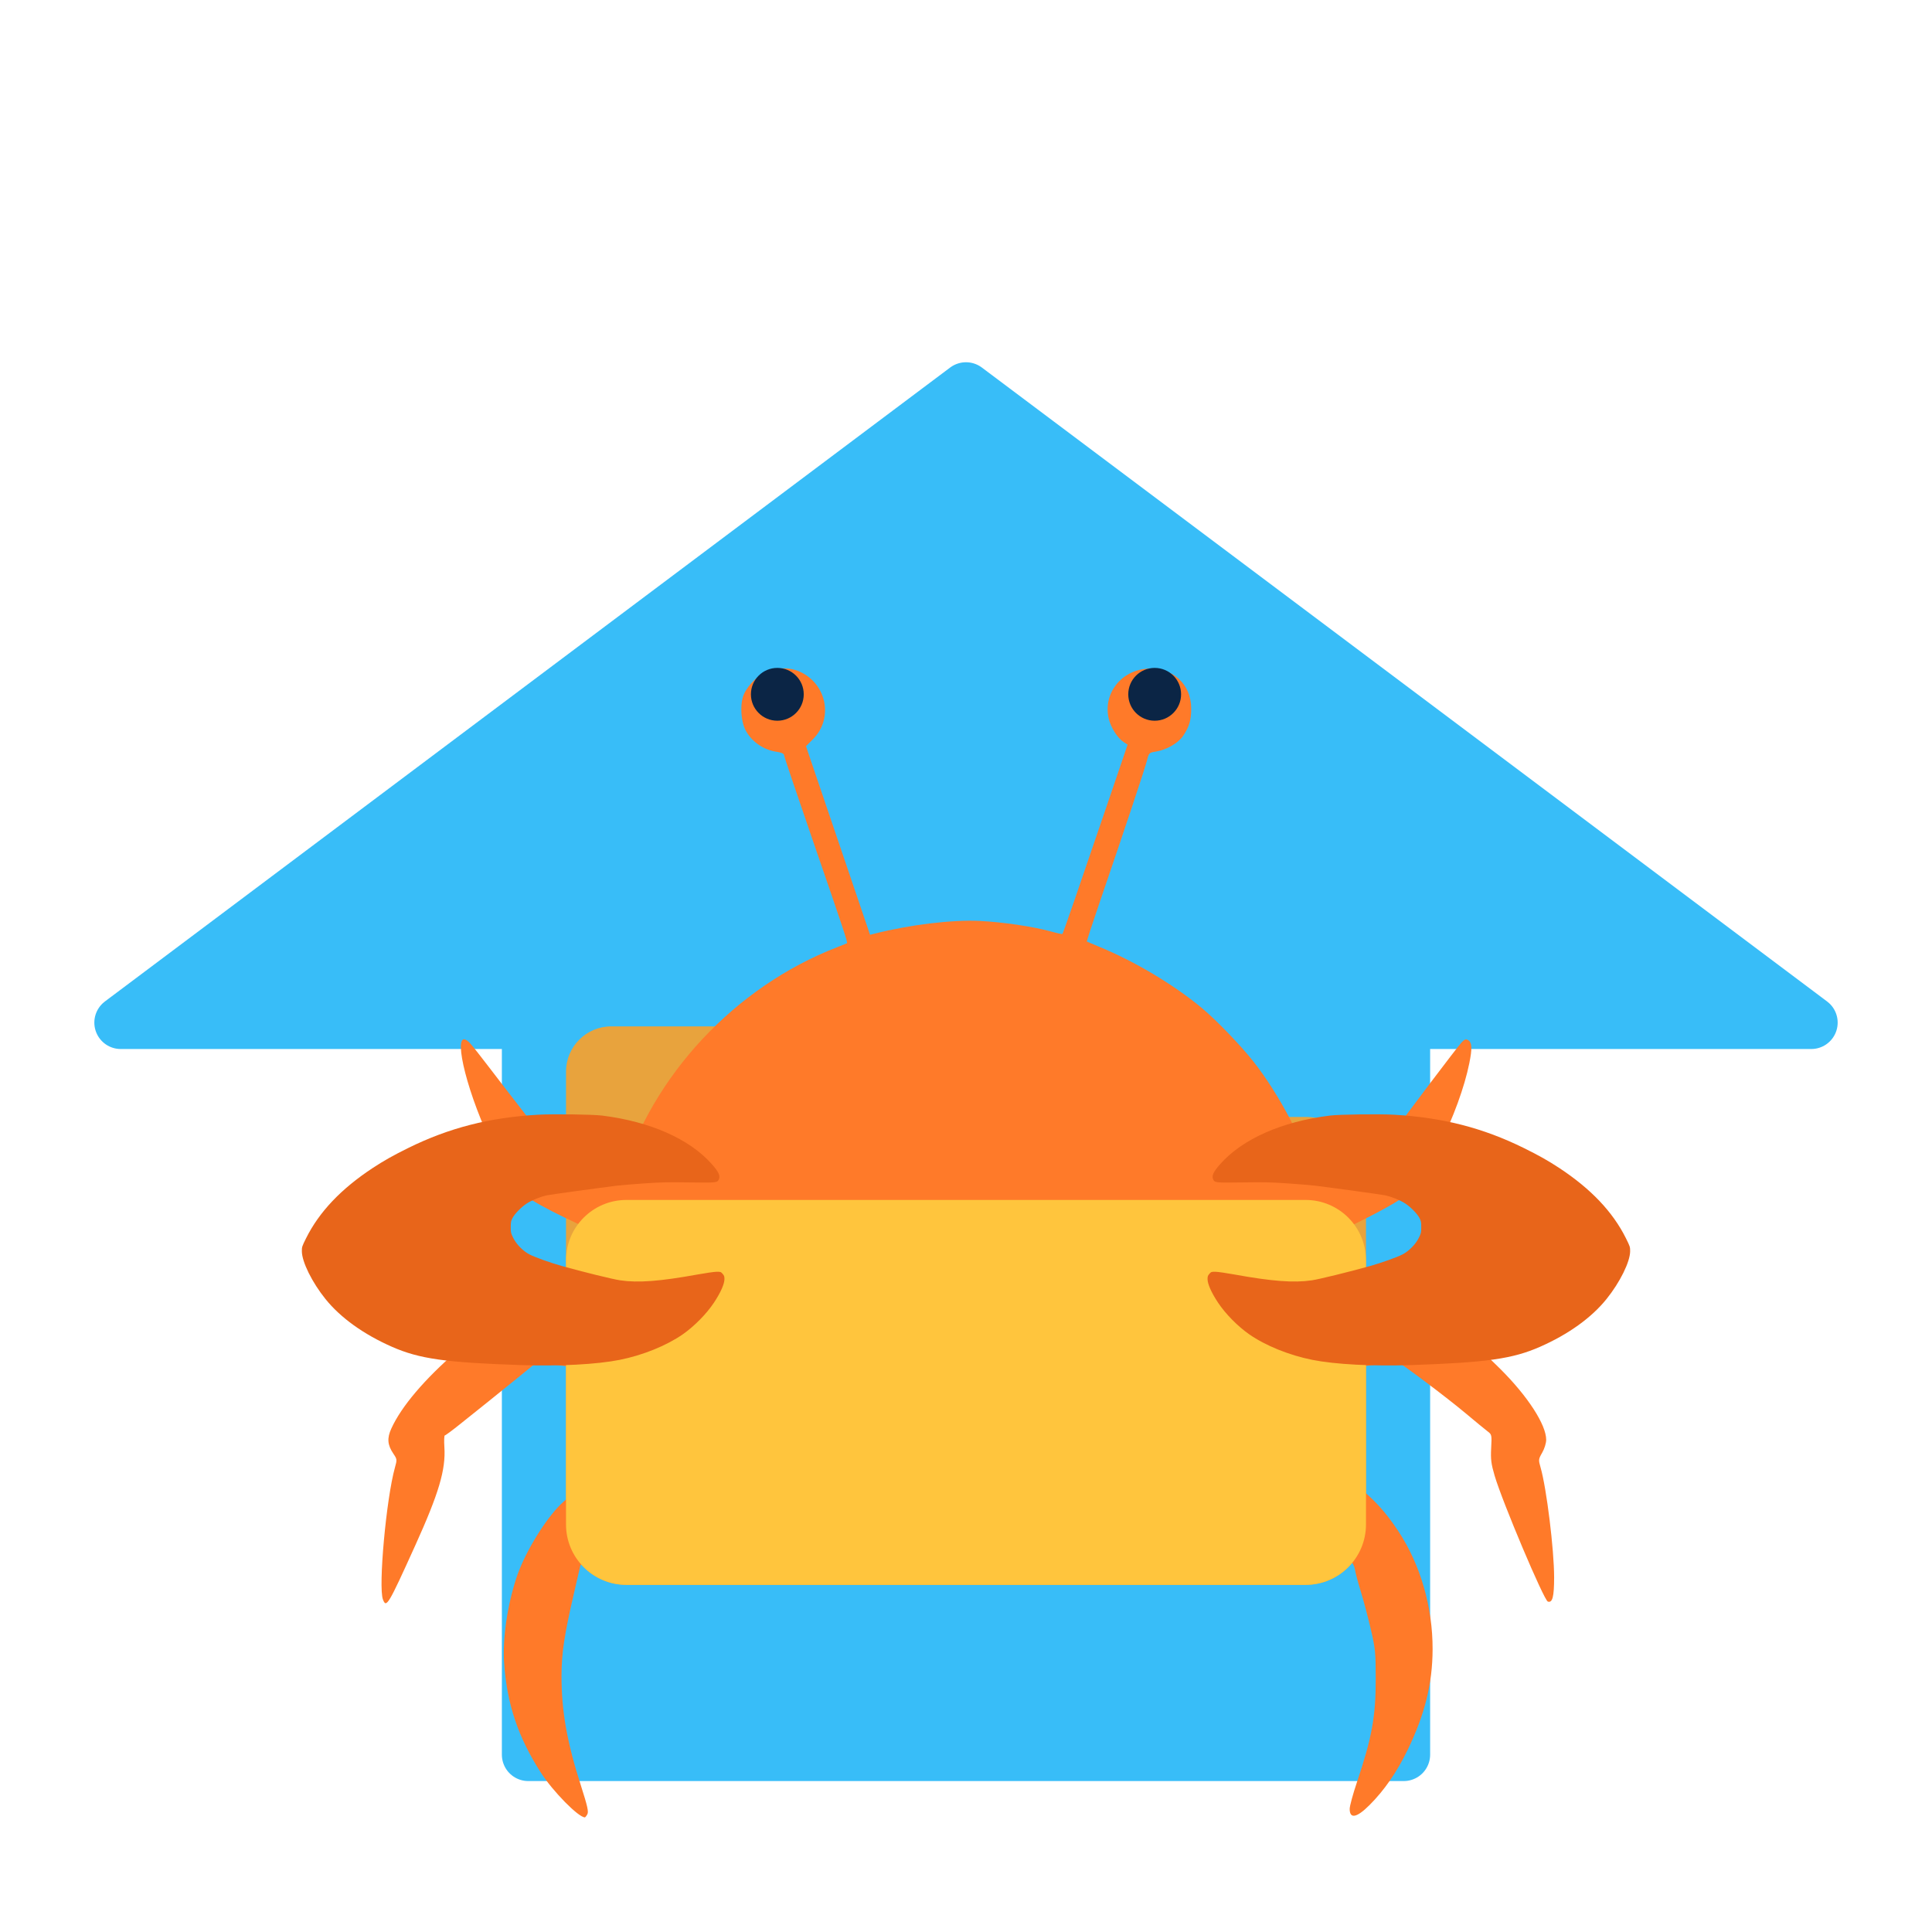
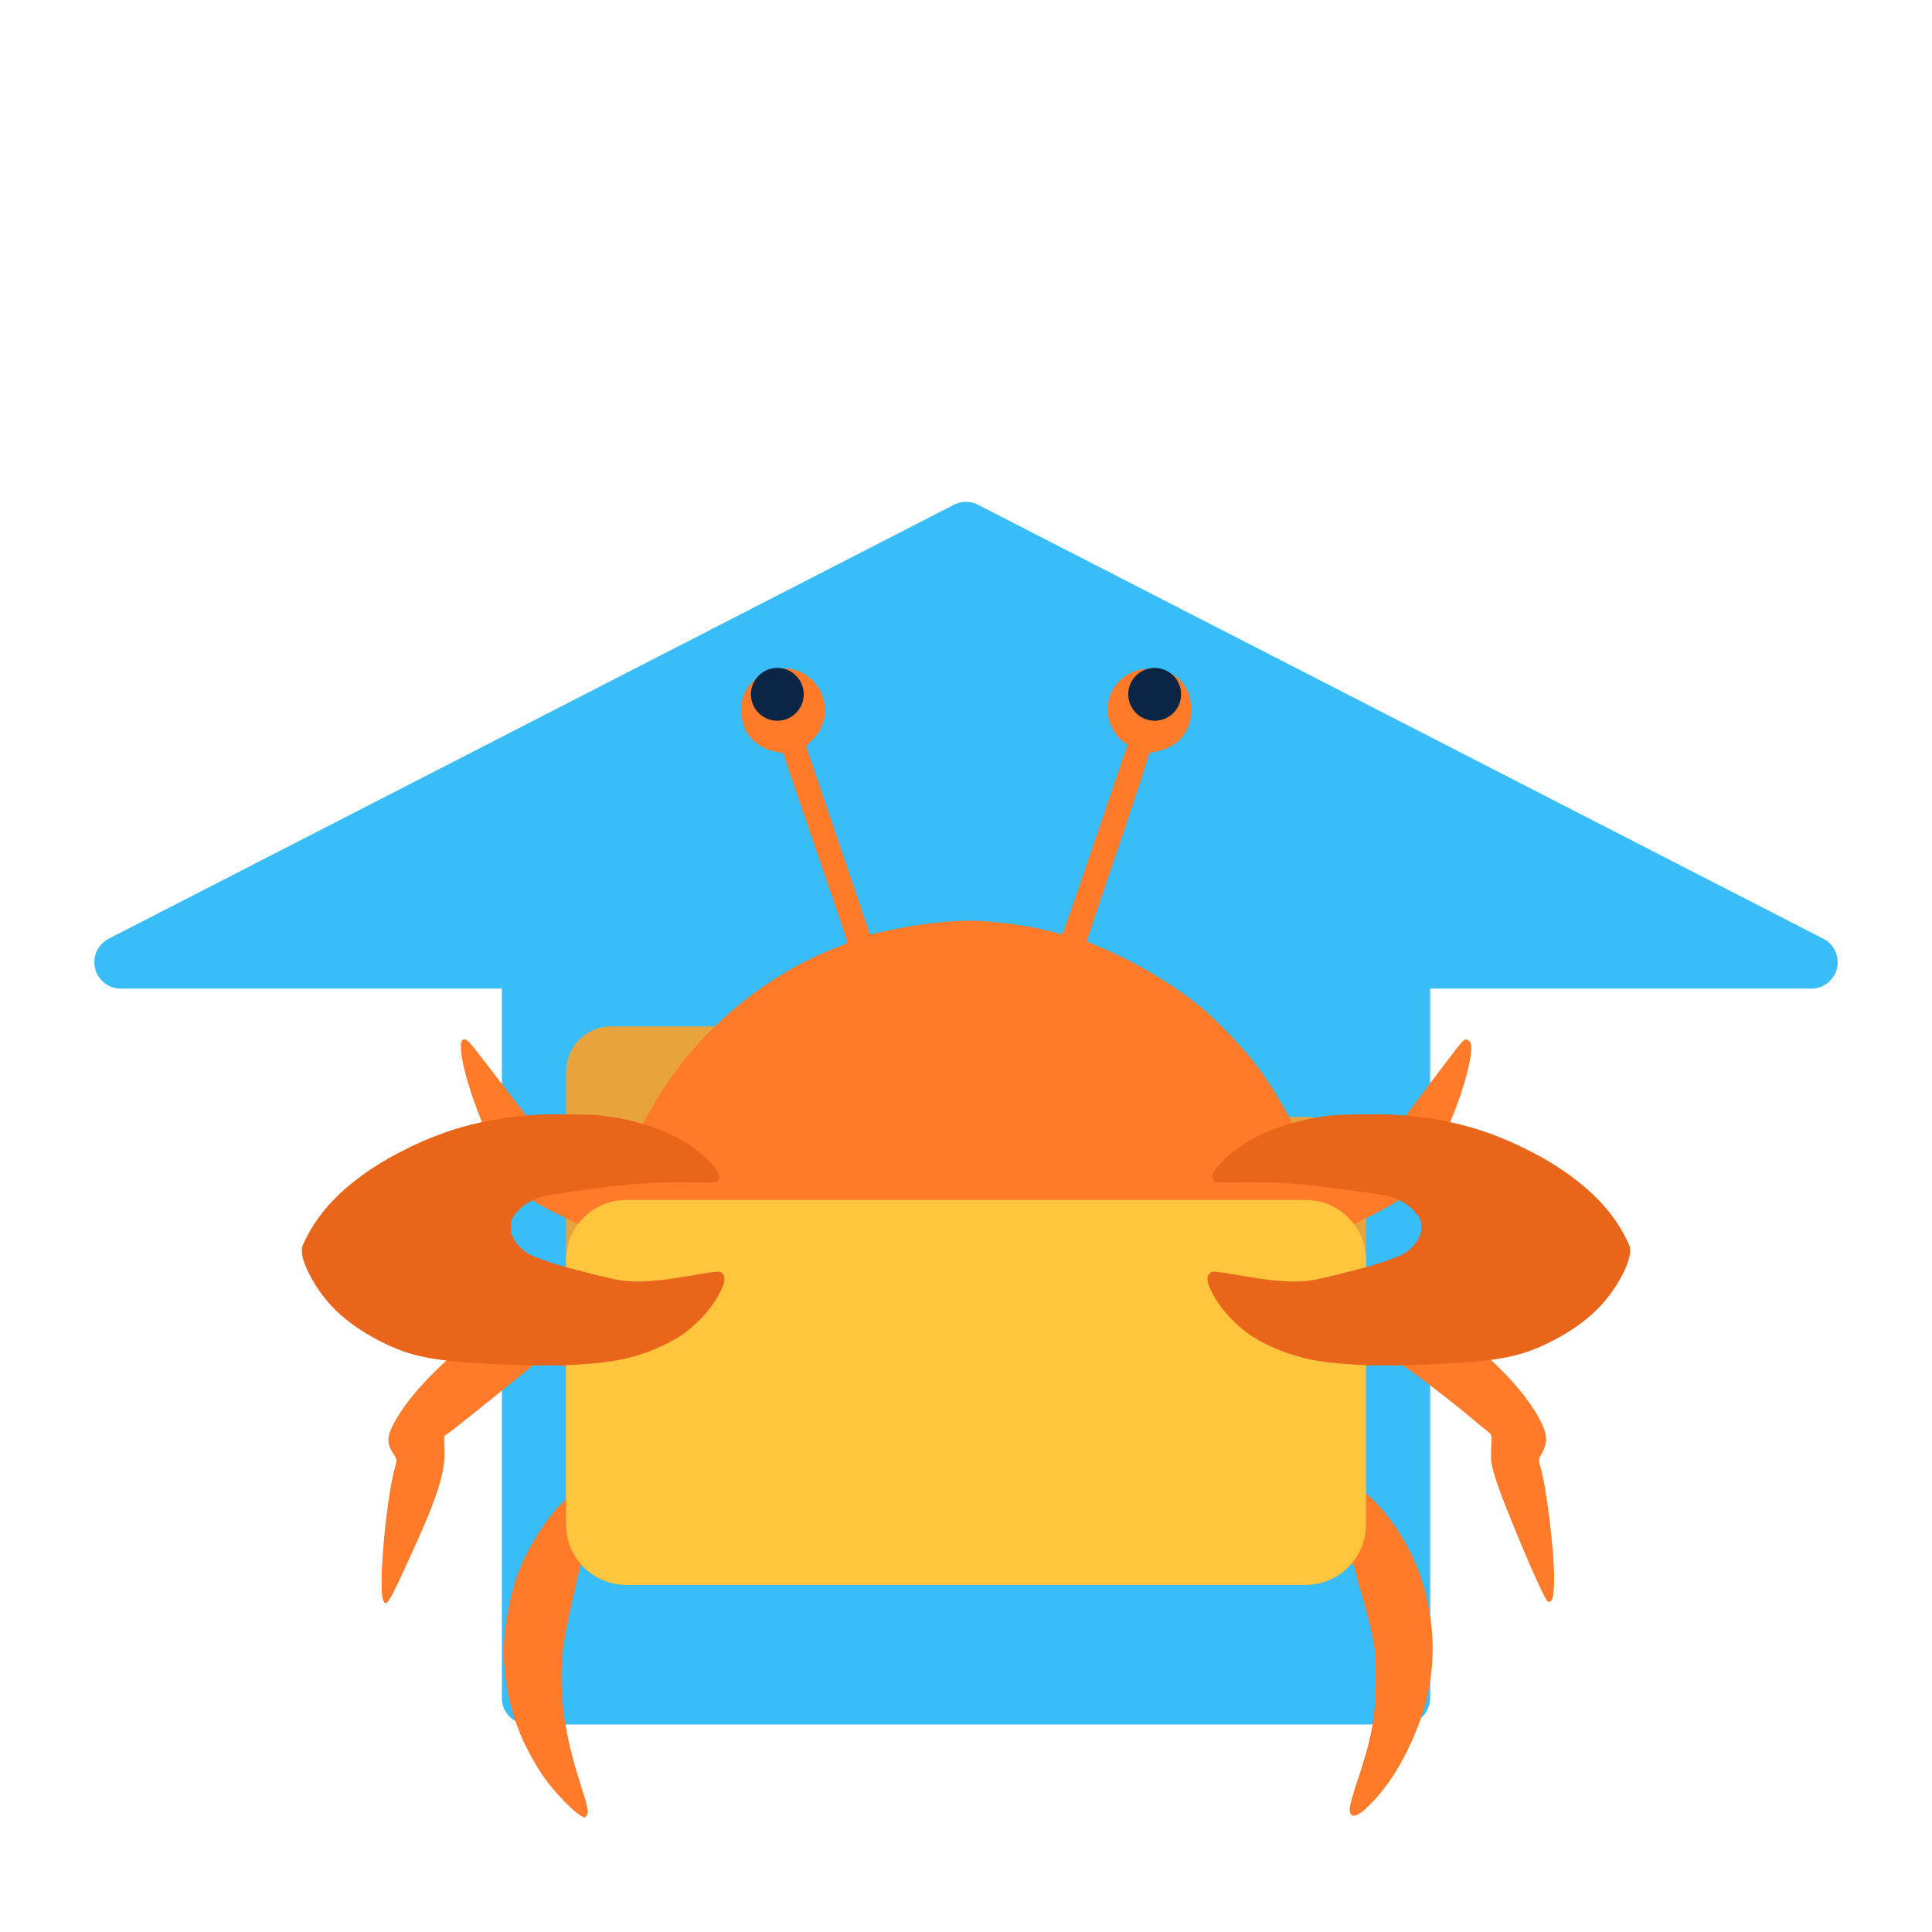
<svg xmlns="http://www.w3.org/2000/svg" viewBox="0 0 512 512" width="512" height="512">
-   <path d="M256 103 L480 271 H372 V465 H140 V271 H32 Z" fill="#38BDF8" stroke="#38BDF8" stroke-width="14" stroke-linejoin="round" />
+   <path d="M256 140 L480 255 H372 V450 H140 V255 H32 Z" fill="#38BDF8" stroke="#38BDF8" stroke-width="14" stroke-linejoin="round" />
  <rect x="150" y="272" width="92" height="40" rx="12" fill="#E8A33D" />
  <rect x="150" y="296" width="212" height="124" rx="16" fill="#E8A33D" />
  <g fill="#FF7A29" transform="translate(41.0,120.0) scale(0.42)">
    <path d="M 385.462 138.366 C 379.171 141.295, 372.670 148.536, 371.011 154.462 C 369.417 160.155, 370.091 169.384, 372.461 174.320 C 376.090 181.881, 383.914 187.478, 392.497 188.655 C 395.017 189, 397 189.805, 397 190.484 C 397 191.150, 405.365 215.951, 415.588 245.598 C 434.707 301.039, 437.365 309.029, 436.818 309.430 C 436.643 309.559, 433.800 310.711, 430.500 311.990 C 366.087 336.965, 313.856 392.911, 294.429 457.738 C 294.363 457.959, 275.367 448.061, 261.500 440.580 C 258.200 438.800, 253.025 436.357, 250 435.151 C 245.755 433.460, 243.998 432.083, 242.301 429.120 C 241.091 427.007, 235.910 419.929, 230.788 413.390 C 225.666 406.850, 217.024 395.650, 211.582 388.500 C 206.141 381.350, 200.550 374.262, 199.158 372.750 C 187.944 360.570, 193.332 391.879, 208.494 427 C 218.707 450.657, 225.407 461.394, 234.912 469.332 C 241.183 474.570, 272.891 490.027, 288.250 495.333 C 289.587 495.794, 290.002 497.066, 290.008 500.719 C 290.018 507.229, 291.548 516.507, 294.639 528.802 C 296.064 534.468, 297.065 539.223, 296.865 539.368 C 296.664 539.514, 290.200 539.240, 282.500 538.760 C 267.511 537.825, 247.349 538.411, 236.975 540.081 C 223.284 542.286, 210.353 549.727, 191 566.536 C 170.154 584.642, 155.713 601.648, 149.314 615.626 C 146.491 621.792, 146.838 626.009, 150.628 631.594 C 152.941 635.002, 152.972 635.294, 151.567 640.310 C 146.085 659.878, 141.017 715.653, 144.006 723.516 C 146.141 729.131, 147.301 727.193, 164.362 689.500 C 179.264 656.580, 183.691 641.674, 182.781 627.495 C 182.517 623.373, 182.638 620, 183.050 620 C 183.462 620, 187.584 616.962, 192.210 613.250 C 196.836 609.538, 205.319 602.753, 211.060 598.173 C 216.802 593.593, 225.853 586.280, 231.173 581.921 L 240.846 573.997 264.460 576.953 C 277.448 578.580, 294.618 580.466, 302.614 581.145 L 317.154 582.381 318.971 585.940 C 321.545 590.982, 331.523 604.808, 335.779 609.232 C 337.754 611.284, 339.174 613.113, 338.935 613.297 C 338.696 613.480, 330.721 617.537, 321.214 622.311 C 290.891 637.538, 263.891 654.938, 254.255 665.464 C 244.108 676.547, 232.734 695.965, 228.167 710 C 222.413 727.684, 219.444 748.299, 220.461 763.500 C 222.189 789.296, 229.299 810.516, 243.704 832.870 C 251.337 844.713, 267.380 861, 271.415 861 C 271.698 861, 272.411 860.101, 272.999 859.002 C 273.849 857.413, 273.043 853.808, 269.059 841.390 C 260.102 813.468, 256.639 793.916, 256.682 771.500 C 256.710 757.347, 258.484 745.638, 264.564 719.500 C 266.483 711.250, 268.250 703.585, 268.491 702.466 C 268.750 701.266, 270.793 699.527, 273.476 698.224 C 275.977 697.009, 286.612 690.397, 297.110 683.531 C 307.608 676.665, 321.891 668.157, 328.849 664.625 C 335.807 661.092, 348.047 654.887, 356.049 650.836 L 370.598 643.470 379.549 649.271 C 402.879 664.390, 434.871 677.472, 462.071 683.014 C 485.105 687.709, 520.167 689.441, 541.500 686.939 C 580.997 682.306, 615.172 670.020, 646.363 649.237 C 653.342 644.587, 657.666 642.290, 658.382 642.853 C 659.459 643.700, 664.647 646.473, 690.500 660.017 C 707.751 669.055, 732.751 684.426, 754.613 699.436 C 755.874 700.302, 756.977 702.452, 757.347 704.767 C 757.688 706.902, 759.348 713.115, 761.036 718.574 C 762.723 724.033, 765.524 734.575, 767.259 742 C 770.174 754.474, 770.416 756.868, 770.437 773.500 C 770.468 797.352, 768.037 810.718, 758.530 838.958 C 756.039 846.360, 754 853.871, 754 855.649 C 754 862.151, 758.426 861.308, 766.492 853.268 C 775.798 843.991, 783.798 832.427, 790.542 818.500 C 801.458 795.959, 806.241 776.706, 806.317 755 C 806.410 728.313, 798.661 701.559, 784.733 680.478 C 769.184 656.944, 754.138 645.561, 709.250 623.375 C 697.563 617.599, 688 612.695, 688 612.478 C 688 612.261, 691.188 608.128, 695.084 603.292 C 698.980 598.456, 703.811 591.740, 705.820 588.367 L 709.472 582.233 716.986 581.575 C 728.627 580.554, 783.374 573.959, 783.809 573.525 C 784.439 572.894, 814.562 595.480, 827 605.909 C 833.325 611.212, 839.675 616.433, 841.111 617.510 C 843.640 619.407, 843.708 619.736, 843.277 627.984 C 842.904 635.124, 843.260 637.951, 845.480 645.484 C 850.341 661.983, 876.568 724.023, 879.028 724.843 C 881.959 725.820, 883 721.812, 882.999 709.559 C 882.997 692.105, 878.237 653.429, 874.481 640.350 C 873.048 635.358, 873.079 635.066, 875.489 630.850 C 876.900 628.381, 877.981 624.891, 877.988 622.779 C 878.019 613.305, 866.398 595.344, 849.088 578.109 C 825.583 554.707, 807.960 542.774, 791.930 539.407 C 783.308 537.596, 759.702 537.090, 741.116 538.318 L 728.731 539.136 729.406 536.818 C 732.184 527.283, 735.128 512.017, 735.652 504.435 L 736.277 495.371 741.389 493.577 C 750.732 490.298, 778.394 476.259, 785.763 471.057 C 795.625 464.095, 800.293 457.750, 810.375 437.609 C 819.322 419.734, 826.445 400.196, 829.465 385.248 C 831.385 375.748, 831.211 372.147, 828.761 370.613 C 827.367 369.740, 826.546 370.018, 824.628 372.012 C 822.050 374.691, 787.478 420.457, 782.207 428.169 C 779.868 431.590, 778.145 433.016, 775.758 433.504 C 772.540 434.162, 743.599 449.626, 735.130 455.212 C 732.727 456.797, 730.670 457.960, 730.559 457.797 C 730.449 457.634, 729.815 455.050, 729.152 452.056 C 725.377 435.020, 709.458 404.776, 693.593 384.500 C 685.565 374.240, 669.933 357.989, 660.695 350.300 C 642.913 335.500, 618.065 320.704, 595.500 311.478 C 591.650 309.904, 588.351 308.515, 588.168 308.393 C 587.986 308.270, 591.514 297.444, 596.008 284.335 C 611.695 238.581, 624.748 199.461, 626.032 194.352 C 627.281 189.382, 627.467 189.182, 631.413 188.571 C 638.285 187.508, 645.704 183.296, 648.845 178.675 C 652.770 172.901, 654 168.759, 654 161.318 C 654 145.776, 642.098 135.080, 626.078 136.227 C 609.695 137.399, 598.429 151.934, 601.896 167.426 C 603.194 173.224, 607.404 179.908, 611.414 182.536 L 613.868 184.143 600.526 223.322 C 582.638 275.850, 573.194 303.140, 572.748 303.585 C 572.546 303.788, 569.257 303.076, 565.440 302.003 C 554.660 298.974, 534.798 296.042, 520.500 295.369 C 502.881 294.539, 476.355 297.768, 453.932 303.472 L 451.364 304.126 431.150 244.621 L 410.936 185.116 415.312 180.741 C 428.384 167.669, 424.127 145.822, 407 138.079 C 400.668 135.216, 391.978 135.331, 385.462 138.366" />
  </g>
  <rect x="150" y="318" width="212" height="102" rx="16" fill="#FFC53D" />
  <g fill="#E8651A" transform="translate(48.0,242.4) scale(0.1688)">
    <path d="M 560 314.076 C 483.768 318.510, 420.715 334.684, 356.694 366.225 C 333.385 377.708, 318.172 386.270, 301 397.568 C 251.168 430.355, 216.846 466.498, 196.195 507.934 C 189.792 520.783, 189.502 521.676, 189.552 528.434 C 189.676 545.154, 205.550 577.232, 226.700 603.500 C 250.292 632.801, 286.518 658.814, 331 678.393 C 373.978 697.310, 414.908 703.127, 533 707.103 C 593.897 709.153, 652.607 706.060, 688.500 698.910 C 724.745 691.690, 761.992 676.622, 787.500 658.859 C 805.650 646.221, 825.001 626.545, 836.697 608.837 C 847.111 593.069, 853 579.766, 853 572.009 C 853 567.919, 852.479 566.449, 850.077 563.766 C 847.288 560.649, 846.843 560.506, 840.327 560.629 C 836.572 560.700, 823.375 562.600, 811 564.851 C 751.886 575.603, 717.535 578.203, 689.358 574.057 C 677.568 572.323, 629.875 560.604, 597.352 551.451 C 579.354 546.386, 555.134 537.705, 546.841 533.347 C 536.604 527.968, 526.364 517.539, 521.342 507.378 C 517.738 500.085, 517.501 499.044, 517.509 490.552 C 517.517 482.525, 517.845 480.878, 520.400 476.006 C 523.819 469.485, 534.127 458.985, 542.500 453.493 C 550.506 448.242, 564.664 442.519, 574.500 440.559 C 581.318 439.200, 648.028 429.995, 683.500 425.519 C 689.550 424.755, 708.675 423.150, 726 421.951 C 753.305 420.062, 762.816 419.845, 797.420 420.324 C 840.024 420.913, 841.440 420.783, 843.970 416.055 C 847.006 410.383, 844.180 404.018, 833.067 391.500 C 798.020 352.020, 736.577 324.849, 661 315.409 C 645.952 313.529, 583.554 312.706, 560 314.076" />
  </g>
  <g fill="#E8651A" transform="translate(512,0) scale(-1,1) translate(48.0,242.4) scale(0.1688)">
    <path d="M 560 314.076 C 483.768 318.510, 420.715 334.684, 356.694 366.225 C 333.385 377.708, 318.172 386.270, 301 397.568 C 251.168 430.355, 216.846 466.498, 196.195 507.934 C 189.792 520.783, 189.502 521.676, 189.552 528.434 C 189.676 545.154, 205.550 577.232, 226.700 603.500 C 250.292 632.801, 286.518 658.814, 331 678.393 C 373.978 697.310, 414.908 703.127, 533 707.103 C 593.897 709.153, 652.607 706.060, 688.500 698.910 C 724.745 691.690, 761.992 676.622, 787.500 658.859 C 805.650 646.221, 825.001 626.545, 836.697 608.837 C 847.111 593.069, 853 579.766, 853 572.009 C 853 567.919, 852.479 566.449, 850.077 563.766 C 847.288 560.649, 846.843 560.506, 840.327 560.629 C 836.572 560.700, 823.375 562.600, 811 564.851 C 751.886 575.603, 717.535 578.203, 689.358 574.057 C 677.568 572.323, 629.875 560.604, 597.352 551.451 C 579.354 546.386, 555.134 537.705, 546.841 533.347 C 536.604 527.968, 526.364 517.539, 521.342 507.378 C 517.738 500.085, 517.501 499.044, 517.509 490.552 C 517.517 482.525, 517.845 480.878, 520.400 476.006 C 523.819 469.485, 534.127 458.985, 542.500 453.493 C 550.506 448.242, 564.664 442.519, 574.500 440.559 C 581.318 439.200, 648.028 429.995, 683.500 425.519 C 689.550 424.755, 708.675 423.150, 726 421.951 C 753.305 420.062, 762.816 419.845, 797.420 420.324 C 840.024 420.913, 841.440 420.783, 843.970 416.055 C 847.006 410.383, 844.180 404.018, 833.067 391.500 C 798.020 352.020, 736.577 324.849, 661 315.409 C 645.952 313.529, 583.554 312.706, 560 314.076" />
  </g>
  <circle cx="206" cy="184" r="7" fill="#0B2545" />
  <circle cx="306" cy="184" r="7" fill="#0B2545" />
</svg>
